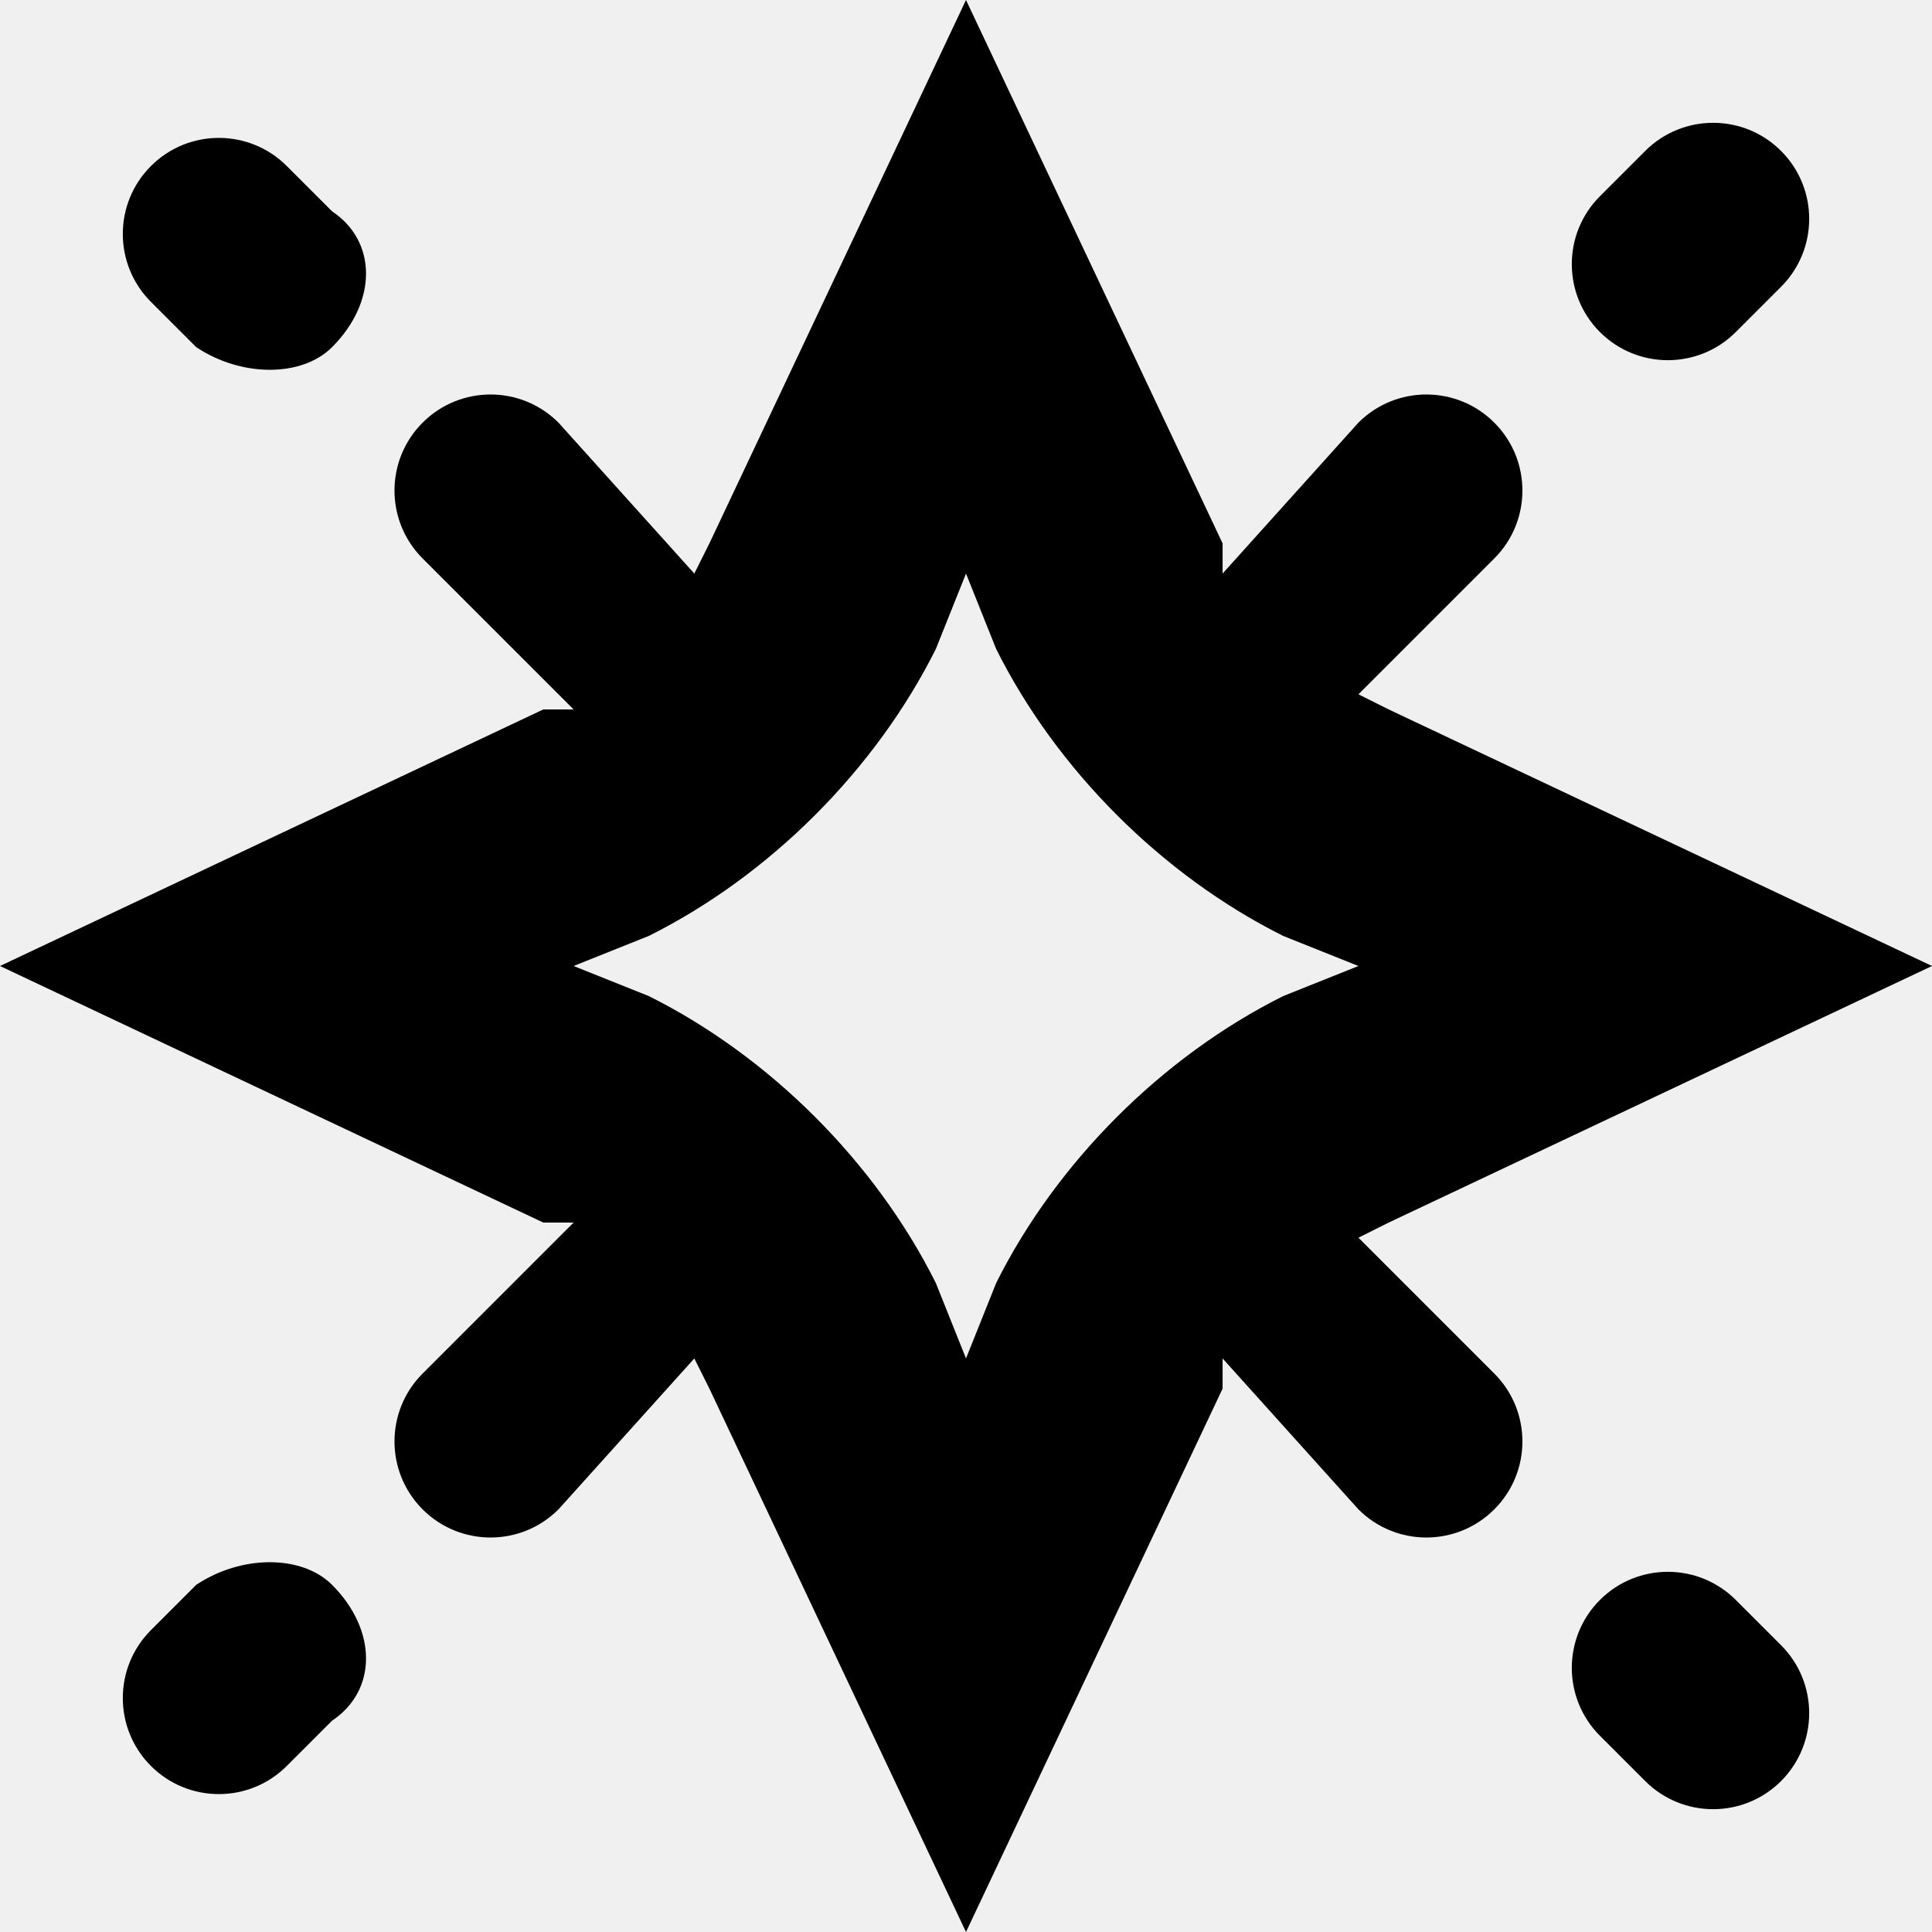
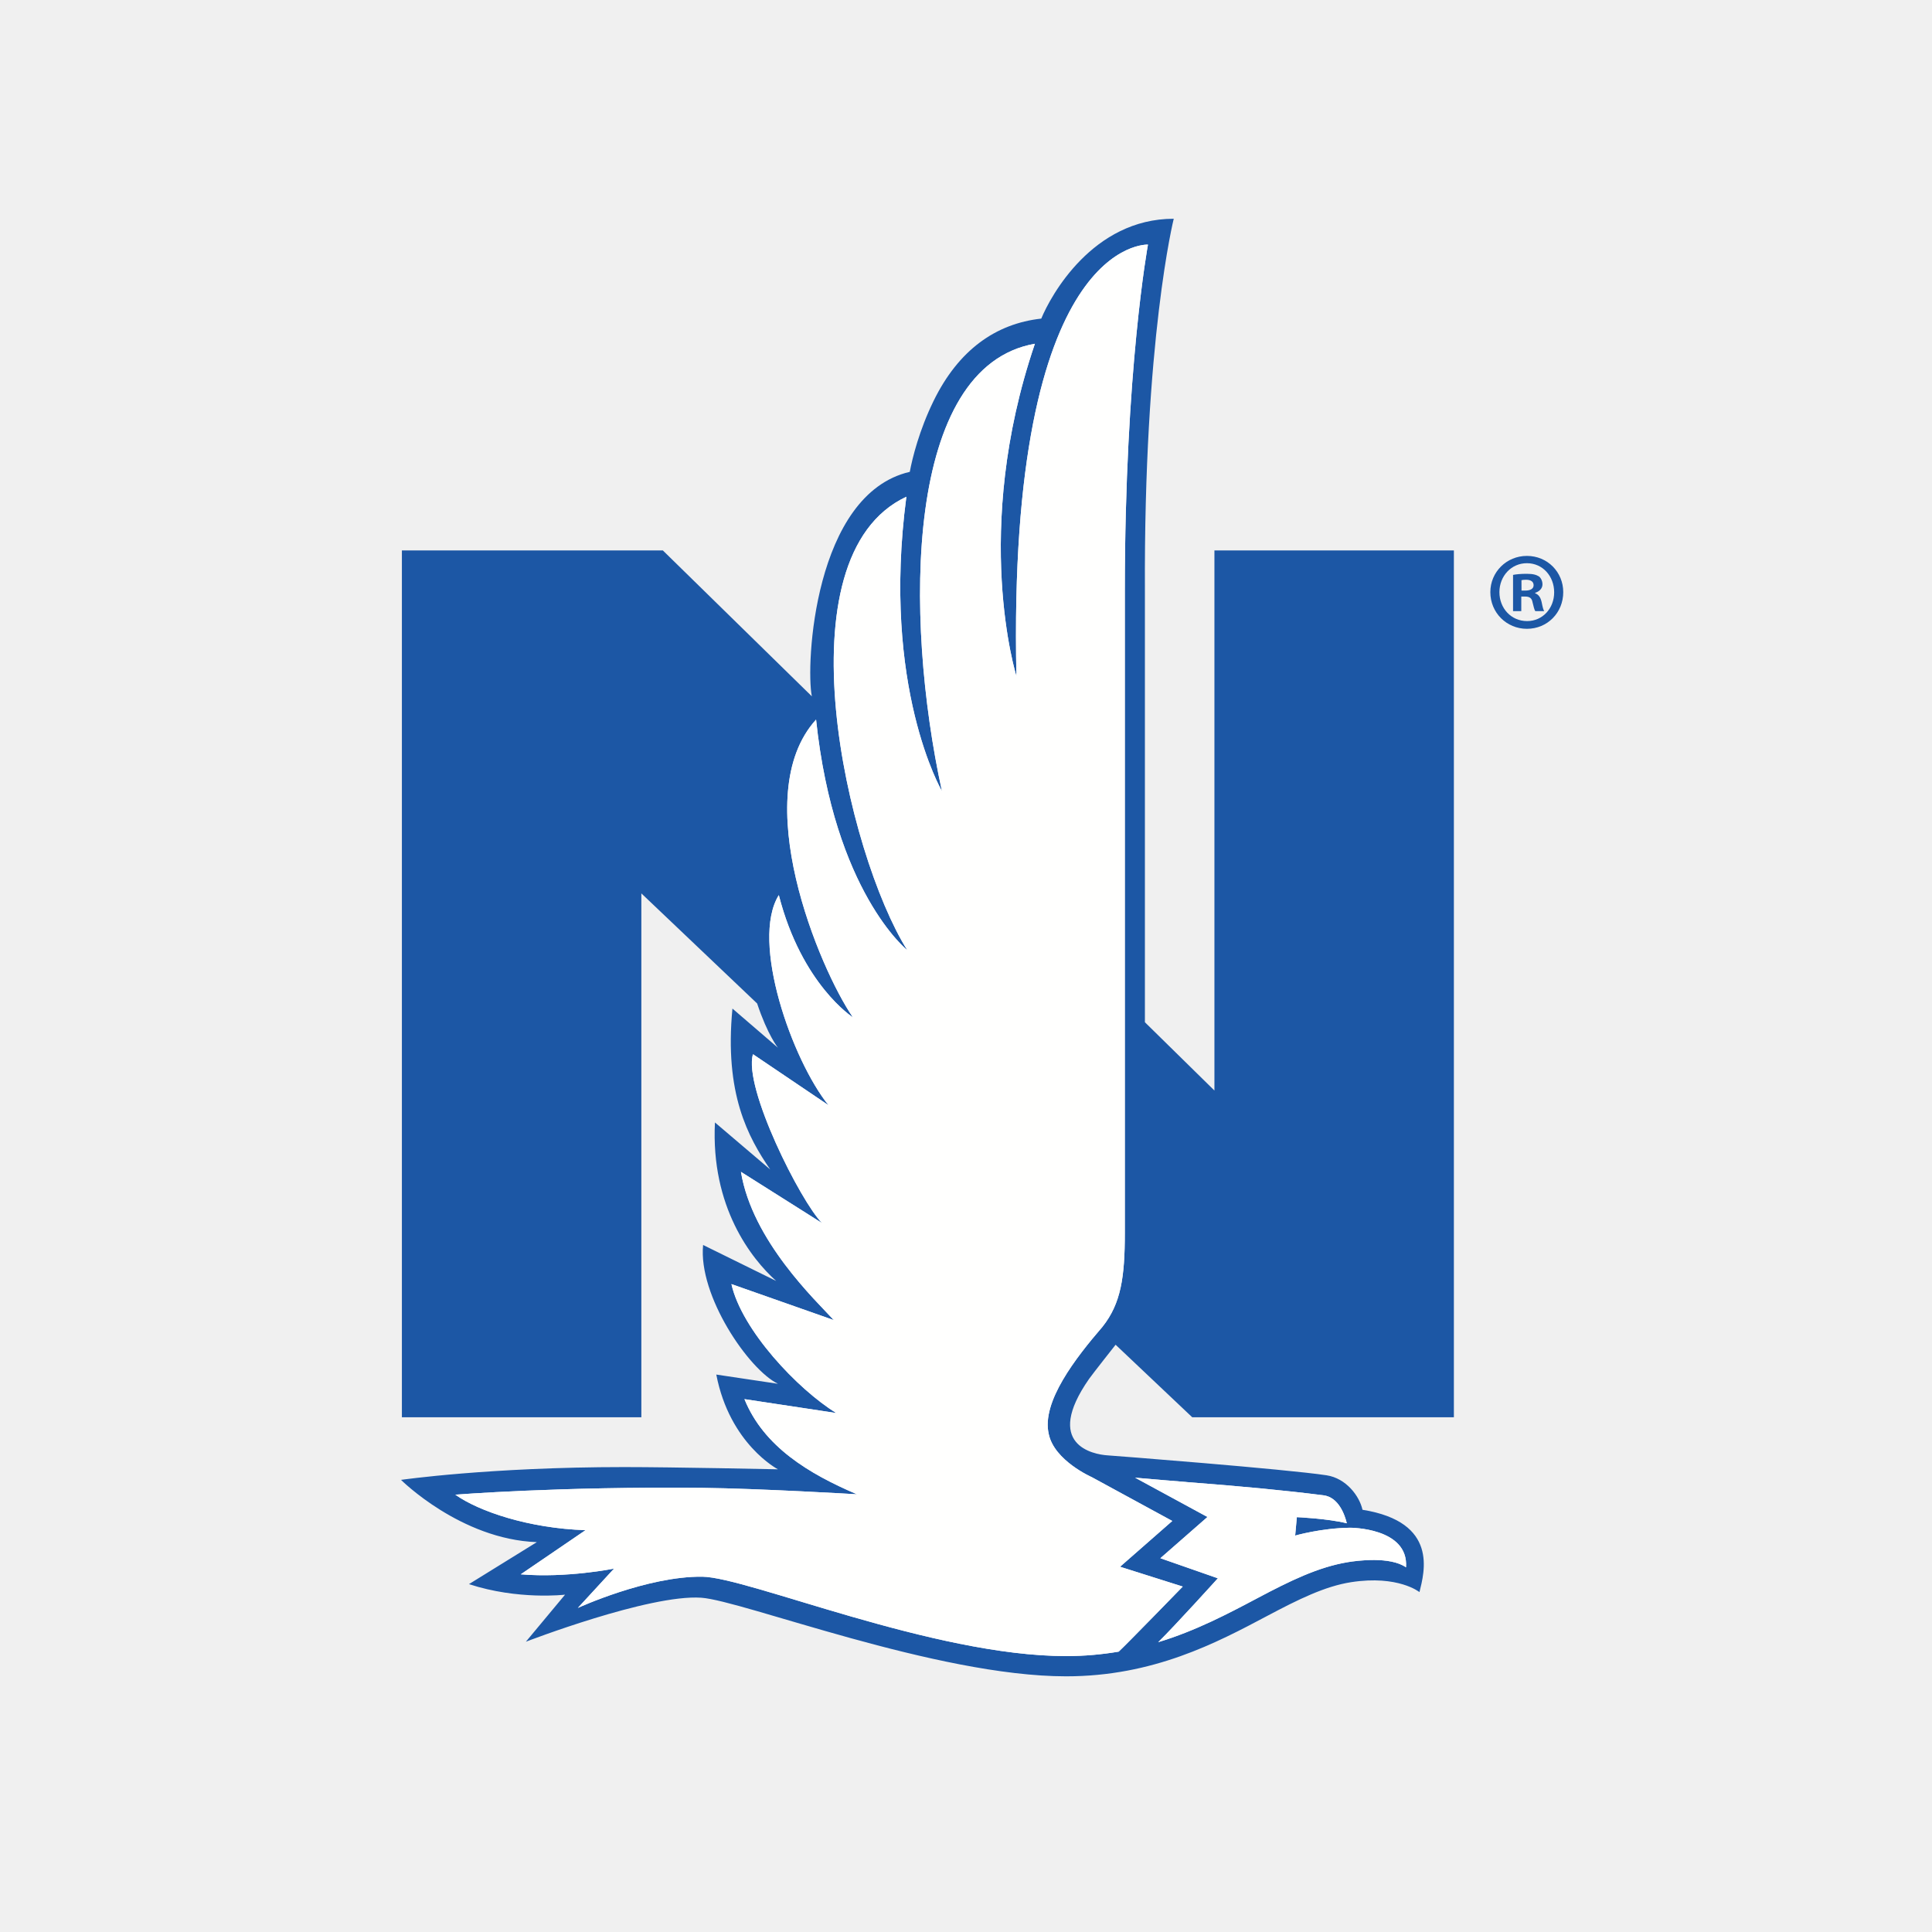
- <svg xmlns="http://www.w3.org/2000/svg" viewBox="0 0 128 128">
-   <path fill-rule="evenodd" d="M81 36 64 0 47 36l-1 2-9-10a6 6 0 0 0-9 9l10 10h-2L0 64l36 17h2L28 91a6 6 0 1 0 9 9l9-10 1 2 17 36 17-36v-2l9 10a6 6 0 1 0 9-9l-9-9 2-1 36-17-36-17-2-1 9-9a6 6 0 1 0-9-9l-9 10v-2Zm-17 2-2 5c-4 8-11 15-19 19l-5 2 5 2c8 4 15 11 19 19l2 5 2-5c4-8 11-15 19-19l5-2-5-2c-8-4-15-11-19-19l-2-5Z" clip-rule="evenodd" />
-   <path d="M118 19a6 6 0 0 0-9-9l-3 3a6 6 0 1 0 9 9l3-3Zm-96 4c-2 2-6 2-9 0l-3-3a6 6 0 1 1 9-9l3 3c3 2 3 6 0 9Zm0 82c-2-2-6-2-9 0l-3 3a6 6 0 1 0 9 9l3-3c3-2 3-6 0-9Zm96 4a6 6 0 0 1-9 9l-3-3a6 6 0 1 1 9-9l3 3Z" />
-   <style>path{fill:#000}@media (prefers-color-scheme:dark){path{fill:#fff}}</style>
+ <svg xmlns="http://www.w3.org/2000/svg" fill="none" height="53" viewBox="0 0 53 53" width="53">
+   <g clip-rule="evenodd" fill-rule="evenodd">
+     <path d="m32.706 38.879h7.178v-23.779h-6.569v14.816l-1.907-1.873v-11.811c-.034-6.94.791-10.231.791-10.231-2.224 0-3.377 2.114-3.634 2.739-1.248.138-2.272.86-2.957 2.264-.388.794-.581 1.564-.65 1.94-2.631.609-2.859 5.313-2.687 6.158l-4.087-4.002h-7.159v23.779h6.569v-14.371l3.176 3.02c.289.867.57 1.213.57 1.213l-1.247-1.073c-.225 2.333.428 3.529 1.036 4.414l-1.516-1.29c-.117 2.316.997 3.737 1.679 4.348l-2.004-.987c-.137 1.386 1.248 3.417 2.053 3.808l-1.691-.253c.368 1.911 1.691 2.599 1.691 2.599s-2.888-.061-4.217-.061c-3.697 0-6.123.351-6.123.351s1.636 1.632 3.726 1.708l-1.862 1.152c1.351.443 2.636.289 2.636.289l-1.075 1.291s3.384-1.306 4.812-1.207c1.137.079 6.445 2.156 10.009 2.156 2.391 0 4.124-.918 5.516-1.657.849-.45 1.582-.814 2.304-.926 1.291-.199 1.873.273 1.873.273.132-.545.531-1.923-1.563-2.259-.083-.375-.446-.864-.987-.946-1.125-.171-5.861-.538-6-.546-.406-.025-1.772-.289-.516-2.095.095-.136.73-.94.73-.94zm-.168 1.777c1.554.12 2.659.224 3.768.364.419.053.586.54.641.768-.531-.132-1.371-.168-1.371-.168l-.046.505s.718-.206 1.504-.215c0 0 1.613-.007 1.537 1.086-.44-.305-1.341-.184-1.595-.142-.81.134-1.581.51-2.473.983-.816.433-1.696.898-2.731 1.213.453-.442 1.637-1.753 1.637-1.753l-1.577-.551 1.292-1.131-1.985-1.078c.495.042.964.085 1.399.118zm-2.294-4.259c-.731.85-1.68 2.061-1.474 2.943.152.731 1.18 1.182 1.18 1.182l2.209 1.202-1.433 1.256 1.72.544s-1.577 1.623-1.758 1.785c-.45.076-.927.122-1.441.122-3.649 0-8.724-2.162-9.98-2.178-1.514-.018-3.415.857-3.415.857l.993-1.079s-1.299.264-2.559.157l1.776-1.211c-1.56-.051-2.927-.517-3.571-.974 0 0 2.873-.228 6.768-.187 1.576.017 4.249.176 4.249.176-1.321-.564-2.556-1.306-3.086-2.61l2.519.381c-1.058-.65-2.593-2.277-2.876-3.537l2.809.988c-.499-.543-2.236-2.175-2.548-4.067l2.223 1.404c-.583-.589-2.162-3.716-1.893-4.631l2.072 1.399c-.992-1.231-2.153-4.493-1.363-5.764.63 2.458 2.032 3.353 2.032 3.353-.92-1.338-2.906-6.08-1.01-8.168.498 4.729 2.501 6.325 2.501 6.325-1.658-2.652-3.546-10.792-.024-12.438-.69 5.23.975 8.073.975 8.073-1.051-4.819-1.017-11.646 2.551-12.27-1.752 5.147-.507 9.117-.507 9.117-.255-12.04 3.609-11.837 3.609-11.837s-.635 3.419-.635 9.512v17.596c0 1.215-.104 1.939-.613 2.579z" fill="#1c57a5" />
+     <path d="m32.538 40.656c1.554.12 2.659.224 3.768.364.419.053.586.54.641.768-.531-.132-1.371-.168-1.371-.168l-.046.505s.718-.206 1.504-.215c0 0 1.613-.007 1.537 1.086-.44-.305-1.341-.184-1.595-.142-.81.134-1.581.51-2.473.983-.816.433-1.696.898-2.731 1.213.453-.442 1.637-1.753 1.637-1.753l-1.577-.551 1.292-1.131-1.985-1.078c.495.042.964.085 1.399.118zm-2.294-4.259c-.731.85-1.68 2.061-1.474 2.943.152.731 1.18 1.182 1.18 1.182l2.209 1.202-1.433 1.256 1.72.544s-1.577 1.623-1.758 1.785c-.45.076-.927.122-1.441.122-3.649 0-8.724-2.162-9.98-2.178-1.514-.018-3.415.857-3.415.857l.993-1.079s-1.299.264-2.559.157l1.776-1.211c-1.56-.051-2.927-.517-3.571-.974 0 0 2.873-.228 6.768-.187 1.576.017 4.249.176 4.249.176-1.321-.564-2.556-1.306-3.086-2.61l2.519.381c-1.058-.65-2.593-2.277-2.876-3.537l2.809.988c-.499-.543-2.236-2.175-2.548-4.067l2.223 1.404c-.583-.589-2.162-3.716-1.893-4.631l2.072 1.399c-.992-1.231-2.153-4.493-1.363-5.764.63 2.458 2.032 3.353 2.032 3.353-.92-1.338-2.906-6.08-1.01-8.168.498 4.729 2.501 6.325 2.501 6.325-1.658-2.652-3.546-10.792-.024-12.438-.69 5.23.975 8.073.975 8.073-1.051-4.819-1.017-11.646 2.551-12.27-1.752 5.147-.507 9.117-.507 9.117-.255-12.04 3.609-11.837 3.609-11.837s-.635 3.419-.635 9.512v17.596c0 1.215-.104 1.939-.613 2.579z" fill="#fffffe" />
+     <path d="m41.739 16.201h.107c.125 0 .225-.043.225-.146 0-.091-.065-.151-.208-.151-.059 0-.101.006-.125.012zm-.006.564h-.226v-.994c.089-.018.214-.03.374-.03.184 0 .267.03.338.073.053.043.095.121.095.218 0 .109-.083.194-.201.231v.012c.095.036.148.109.178.242.03.151.047.212.071.248h-.243c-.03-.036-.048-.127-.077-.242-.018-.109-.077-.158-.202-.158h-.107zm-.6-.521c0 .442.321.794.76.794.428 0 .742-.352.742-.788 0-.443-.314-.8-.748-.8-.433 0-.754.358-.754.794zm1.751 0c0 .563-.433 1.006-.997 1.006-.558 0-1.003-.443-1.003-1.006 0-.552.445-.994 1.003-.994.564 0 .997.443.997.994z" fill="#1c57a5" />
+   </g>
</svg>
